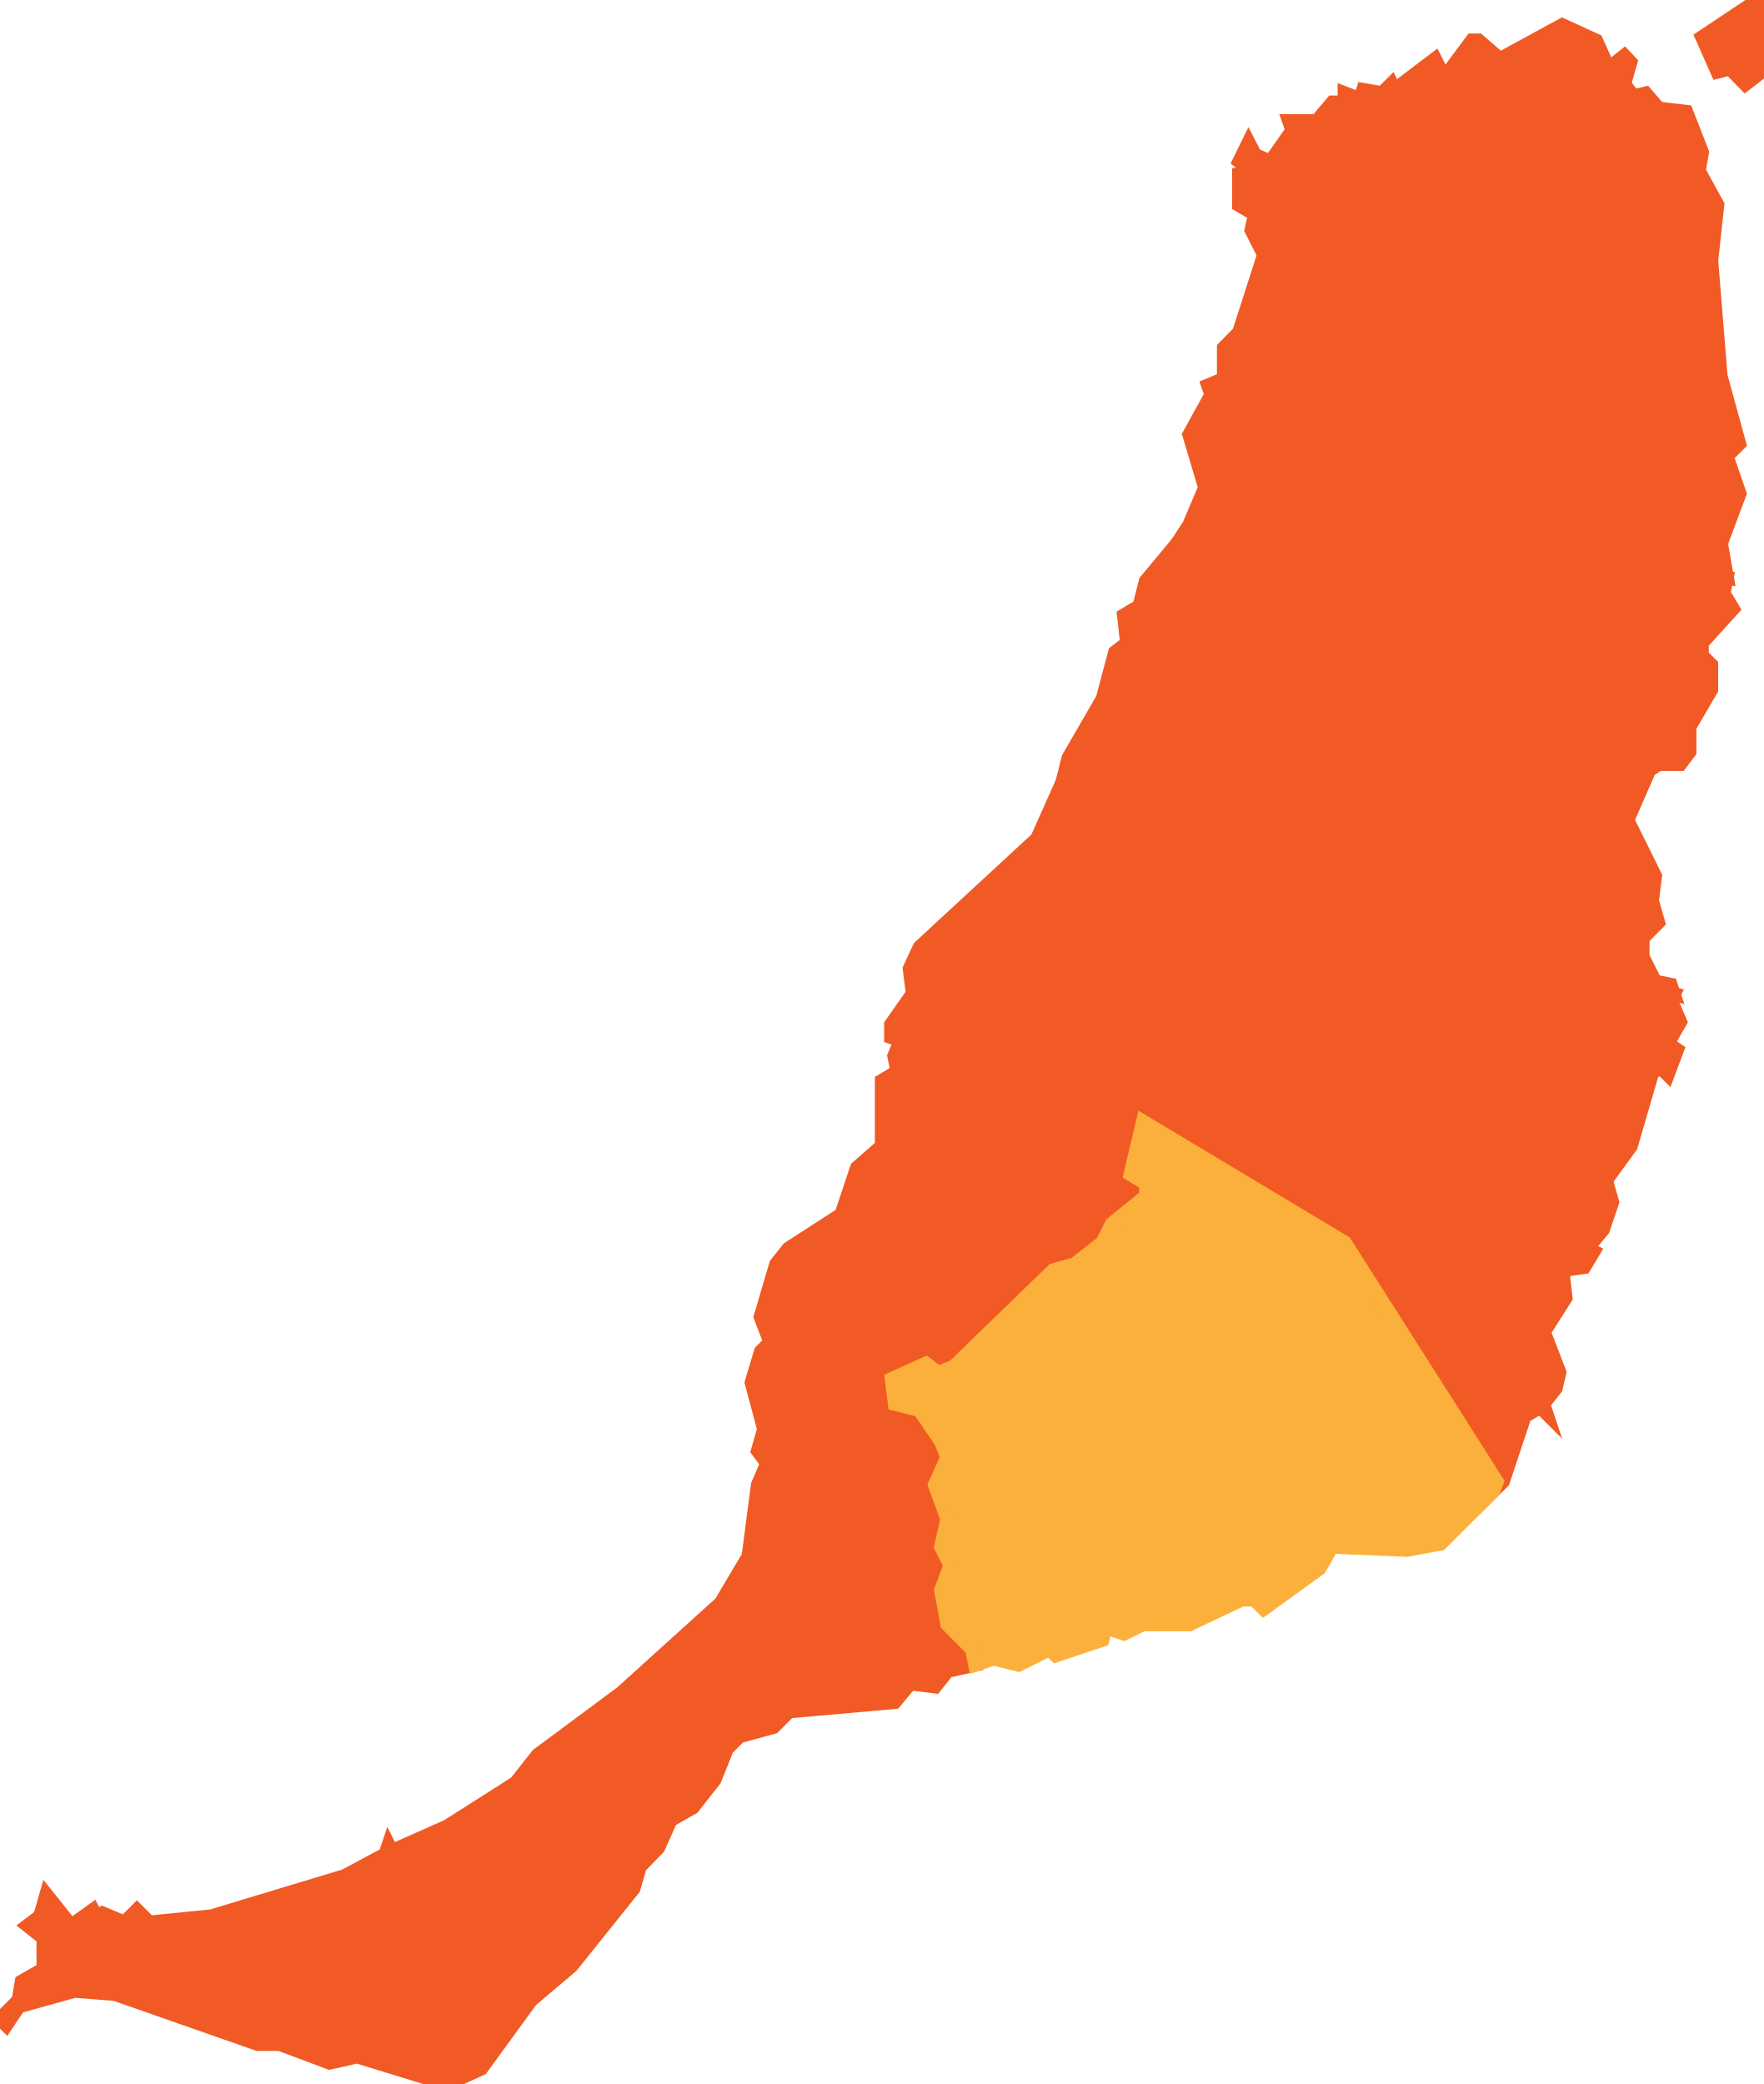
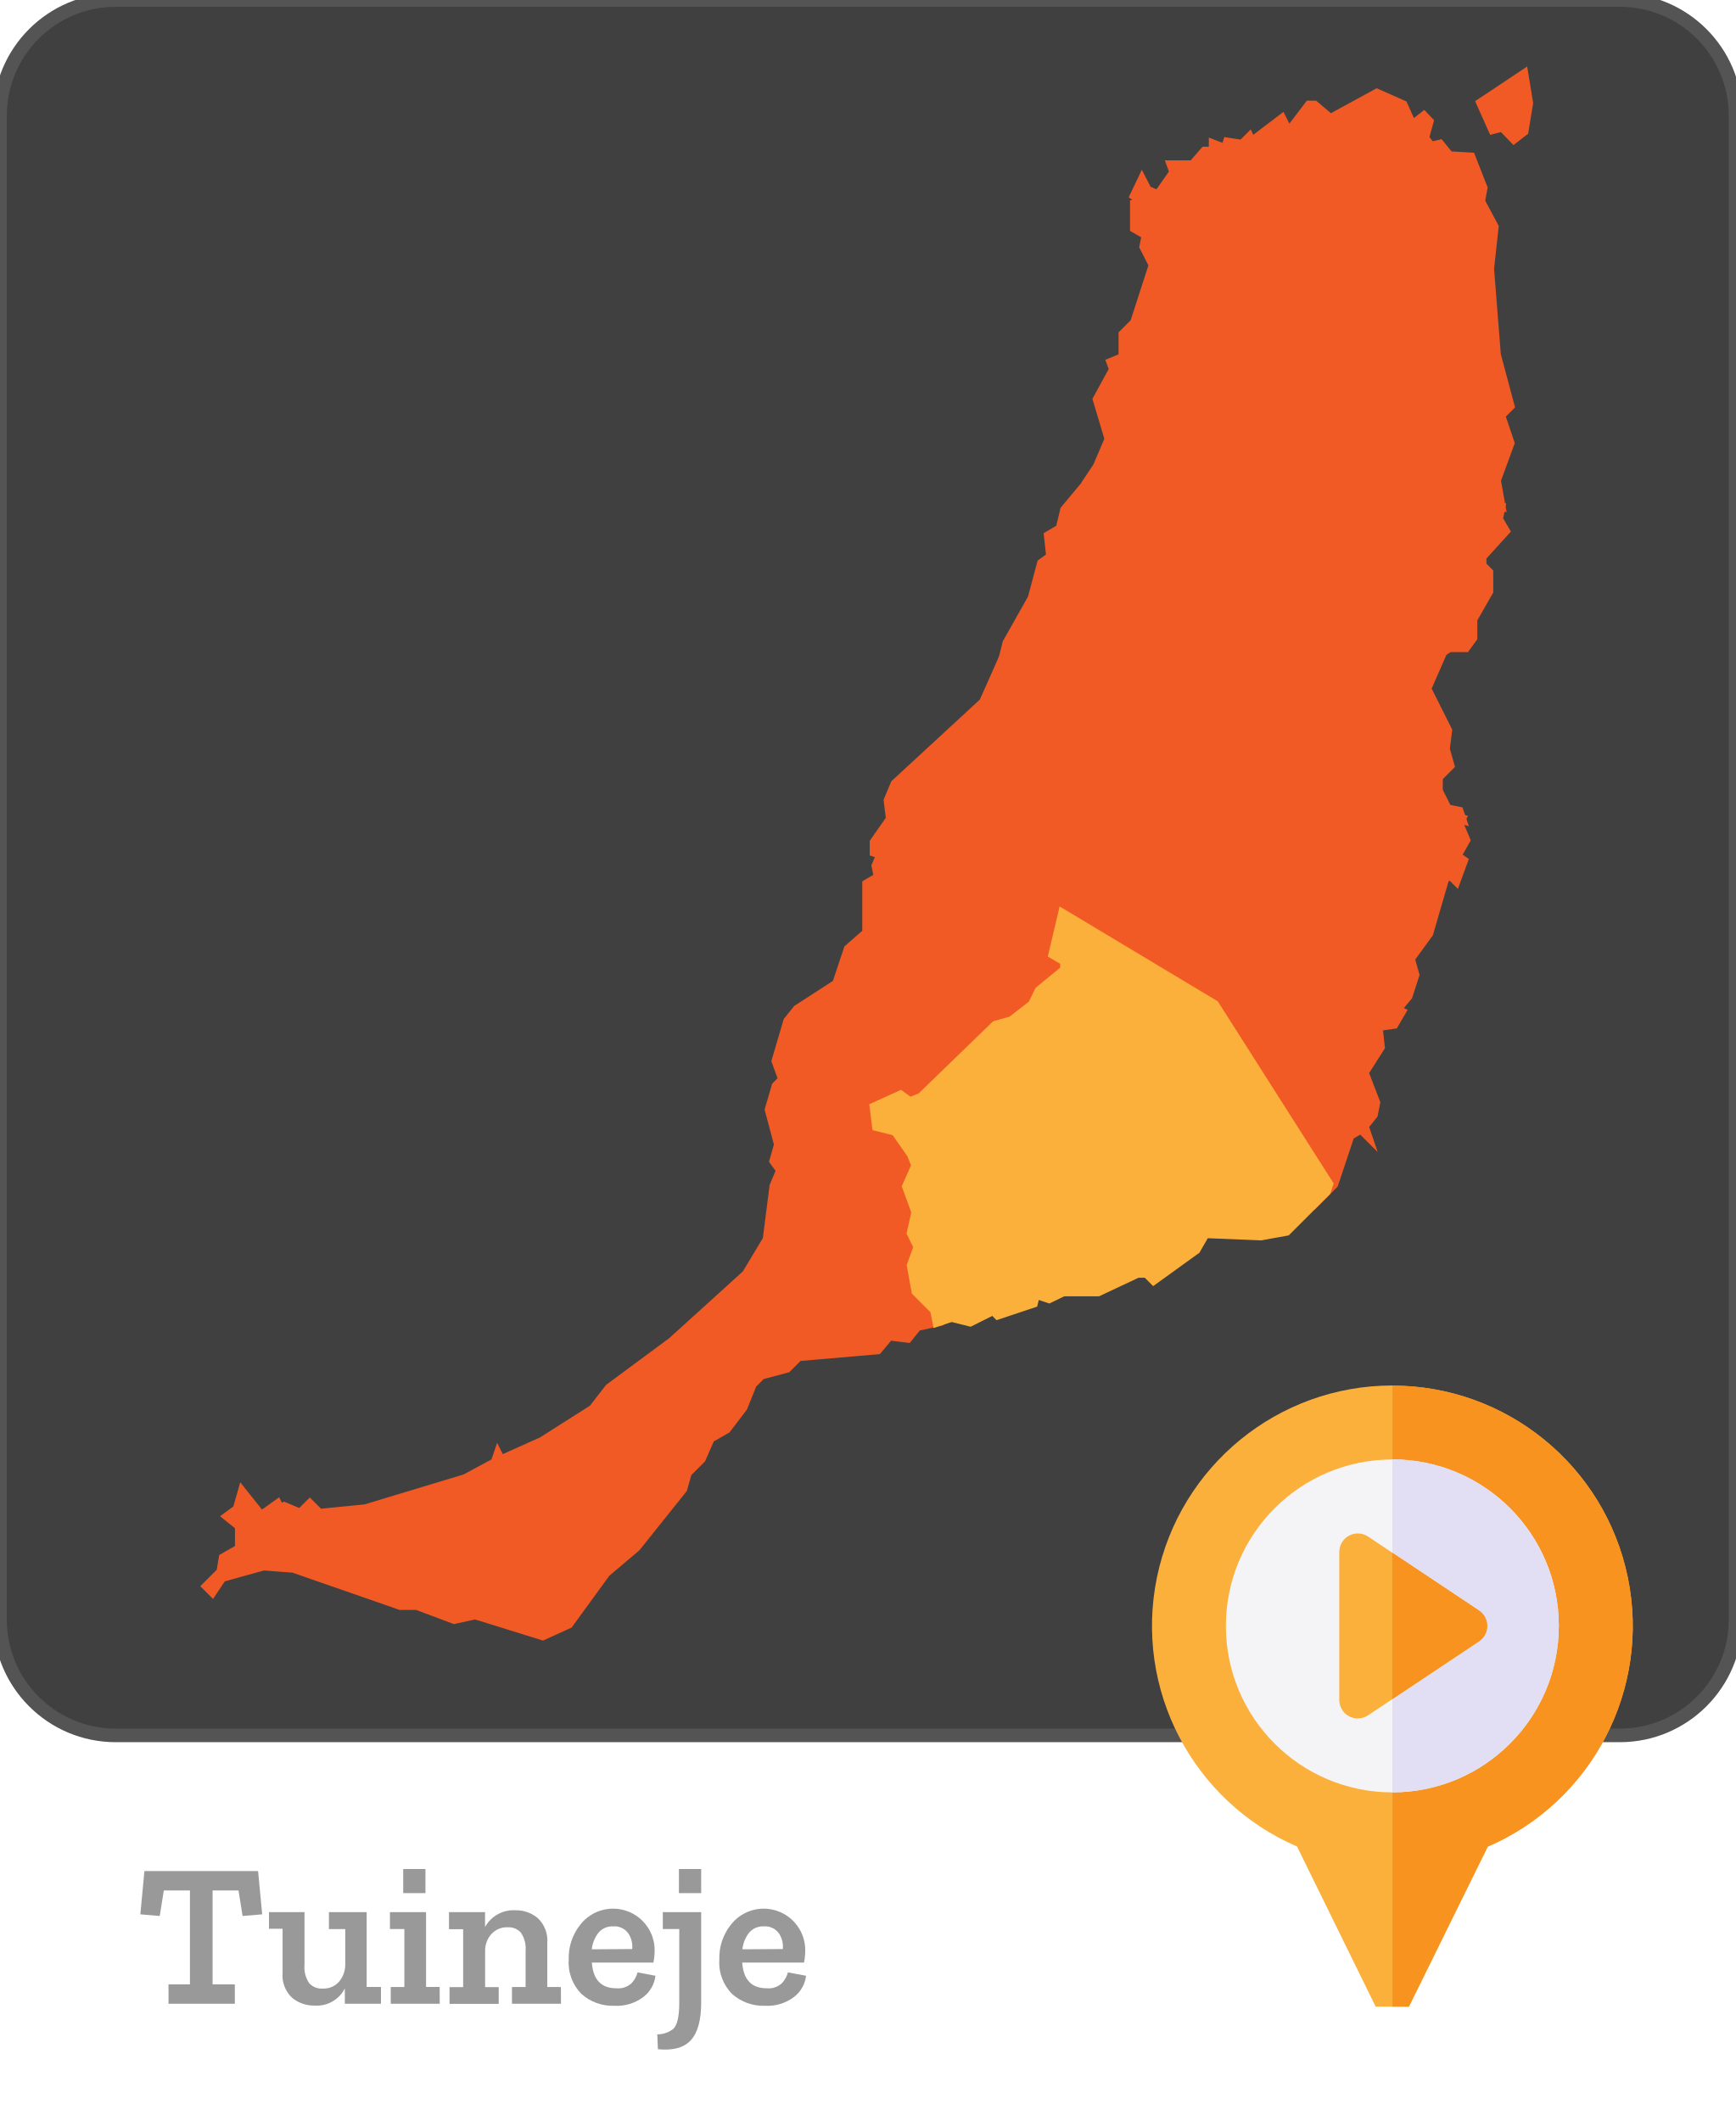
- <svg xmlns="http://www.w3.org/2000/svg" id="Municipios_de_la_provincia_de_Santa_Cruz_de_Tenerife" data-name="Municipios de la provincia de Santa Cruz de Tenerife" viewBox="0 0 255.11 301.42">
+ <svg xmlns="http://www.w3.org/2000/svg" id="Municipios_de_la_provincia_de_Santa_Cruz_de_Tenerife" data-name="Municipios de la provincia de Santa Cruz de Tenerife" viewBox="0 0 255.11 311.81">
  <defs>
-     <style>.cls-1{fill:#f15a24;stroke:#f15a24;}.cls-1,.cls-2{stroke-miterlimit:10;stroke-width:2px;}.cls-2{fill:#fbb03b;stroke:#fbb03b;}</style>
+     <style>.cls-1{fill:#404040;stroke:#545454;stroke-width:2px;}.cls-1,.cls-2,.cls-3{stroke-miterlimit:10;}.cls-2{fill:#f15a24;stroke:#f15a24;}.cls-2,.cls-3{stroke-width:1.52px;}.cls-3,.cls-5{fill:#fbb03b;}.cls-3{stroke:#fbb03b;}.cls-4{fill:#999;}.cls-6{fill:#f7931e;}.cls-7{fill:#f4f4f6;}.cls-8{fill:#e2dff4;}</style>
  </defs>
-   <path id="Antigua" class="cls-1" d="M242.1,143.75l-.45.9L243,147.8l-1.8,3.14,1.35.9-1.35,3.59-.9-.9L239,155l-3.14,10.78-3.59,4.94.9,3.14-1.35,4-2.25,2.7.9.45-1.35,2.25-3.14.45.45,4-3.14,4.94,2.25,5.84L225,200.8l-1.8,2.25.45,1.35-.9-.9-2.25,1.35-3.14,9.43L216,215.63l.45-1.35-22-34.59-29.2-17.52.9-5.84,4.49-6.29-1.35-12.58,1.35-2.7,9.88-3.14,5.84.9,8.53-2.25,1.35,1.35h3.14l4.94-1.8h3.14l8.08,5.39,6.29,1.35,2.25,2.25Z" />
-   <path id="Betancuria" class="cls-1" d="M153.61,113.21l5.84,1.35,5.39-1.35,3.14,2.25h2.69l1.35,4.49-.9,2.7,9.43,9-9.88,3.14-1.35,2.7L170.68,150l-4.49,6.29-.9,5.84-9-1.35-1.8,2.25-5.39-5.39h-7.19l-2.25-2.7v-1.8l-2.25-2.25-7.19-.45-1.35-.45v-1.8l3.14-4.49-.45-3.59L133,137,150,121.29Z" />
-   <path id="La_Oliva" data-name="La Oliva" class="cls-1" d="M254.24,0l-8.07,5.38,2.22,5,1.81-.47,2.22,2.28,1.81-1.4.88-5.38ZM225.93,3.63l-9,4.91-3.1-2.69h-.94l-4,5.38-1.35-2.69L201.66,13l-.41-.88-1.35,1.35L197.15,13l-.41,1.35-2.28-.88v1.35h-1.75l-2.28,2.69h-4l.47,1.35-3.16,4.5-2.22-.94-.94-1.81-1.35,2.75L181,24.74l-1.81.41v4.5L181.48,31,181,33.28l1.81,3.57L179.2,48.08,177,50.3v4.5l-2.28.94.47,1.35L172,62.87l2.28,7.66L172,75.91l-1.75,2.69,7.19,3.63,8.48,1.35h6.78l8.07-3.16,9.42,1.35,8.54-2.22L221,81.76l2.75.47,5.38-1.81,20.65,3.16-.88-5,2.69-7.19L249.73,66l1.81-1.81-2.69-9.83-1.35-16.67.88-8.07-2.69-4.91.47-2.69-2.28-5.85-4-.47L238,13.51l-1.75.41-1.35-1.75L235.81,9l-.88-.94-2.28,1.81-1.81-4Z" />
-   <path id="Pájara" class="cls-1" d="M130.26,150.49l7.19.45,2.25,2.25V155l2.25,2.7h7.19l5.39,5.39,1.8-2.25,9,1.35-1.8,7.64,2.25,1.35V173l-4.94,4-1.35,2.7-4,3.14-3.14.9-14.37,13.93-2.25.9-1.8-1.35-4.94,2.25.45,3.59,3.59.9,3.14,4.49.9,2.25-1.8,4,1.8,4.94-.9,4,1.35,2.7L136.1,230l.9,4.94,3.59,3.59.45,2.25-4,.9-1.8,2.25-3.59-.45-2.25,2.7-15.27,1.35-2.25,2.25-4.94,1.35-1.8,1.8-1.8,4.49-3.14,4L97,263.24l-1.8,4L92.53,270l-.9,3.14-9,11.23-5.84,4.94-7.19,9.88-4.94,2.25-13-4-4,.9-7.19-2.7H37.28L16.62,288.4l-5.84-.45-8.08,2.25-1.8,2.7L0,292l2.69-2.7.45-2.7,3.14-1.8v-4.49L4,278.51l1.8-1.35.9-3.14,3.59,4.49,3.14-2.25.45.9.9-.45L18,278.06l1.8-1.8,1.8,1.8,9-.9,19.31-5.84,5.84-3.14.45-1.35.45.9,8.08-3.59,9.88-6.29,3.14-4,12.13-9,14.37-13,4-6.74,1.35-10.33,1.35-3.14-1.35-1.8.9-3.14-1.8-6.74,1.35-4.49,1.35-1.35L110,190.47l2.25-7.64,1.8-2.25,7.64-4.94,2.25-6.74,3.59-3.14v-9.43l2.25-1.35-.45-2.25Z" />
-   <path id="Puerto_del_Rosario" data-name="Puerto del Rosario" class="cls-1" d="M249.73,83.56l-.45,2.25,1.35,2.25L246.14,93v1.8l1.35,1.35v3.59l-3.14,5.39v3.59l-1.35,1.8h-3.14l-1.35.9-3.14,7.19,4,8.09-.45,3.59.9,3.14-2.25,2.25v2.7l1.8,3.59,2.25.45.45,1.35-18-4.94-2.25-2.25-6.29-1.35-8.08-5.39h-3.14l-4.94,1.8h-3.14l-1.35-1.35-8.53,2.25-5.84-.9-9.43-9,.9-2.7-1.35-4.49H168l-3.14-2.25-5.39,1.35-5.84-1.35.9-3.59,4.94-8.53,1.8-6.74L163,93l-.45-4,2.25-1.35.9-3.59,4.49-5.39,7.19,3.59L186,83.56h6.74l8.08-3.14,9.43,1.35,8.53-2.25L221,81.76l2.69.45,5.39-1.8Z" />
-   <path id="Tuineje" class="cls-2" d="M216,215.63l-7.64,7.64-4.94.9-10.78-.45-1.8,3.14-8.08,5.84-1.35-1.35h-1.8L172,234.94h-6.74l-2.69,1.35-2.69-.9-.45,1.8-6.74,2.25-.9-.9-4.49,2.25-3.59-.9-2.69.9-.45-2.25L137,234.94l-.9-4.94,1.35-3.59-1.35-2.7.9-4-1.8-4.94,1.8-4-.9-2.25L133,203.95l-3.59-.9-.45-3.59,4.94-2.25,1.8,1.35,2.25-.9,14.37-13.93,3.14-.9,4-3.14,1.35-2.7,4.94-4v-1.8l-2.25-1.35,1.8-7.64,29.2,17.52,22,34.59Z" />
+   <rect class="cls-1" width="255.12" height="255.12" rx="17.01" ry="17.01" />
+   <path id="Antigua" class="cls-2" d="M214.69,120.42l-.34.68,1,2.39L214,125.89l1,.68-1,2.73-.68-.68-1,.34-2.39,8.2-2.73,3.76.68,2.39-1,3.08-1.71,2.05.68.34-1,1.71-2.39.34.34,3.08-2.39,3.76,1.71,4.44-.34,1.71-1.37,1.71.34,1-.68-.68-1.71,1-2.39,7.18-1,1,.34-1-16.74-26.31-22.21-13.33.68-4.44,3.42-4.78-1-9.57,1-2.05,7.52-2.39,4.44.68,6.49-1.71,1,1h2.39l3.76-1.37h2.39l6.15,4.1,4.78,1,1.71,1.71Z" />
+   <path id="Betancuria" class="cls-2" d="M147.38,97.19l4.44,1,4.1-1,2.39,1.71h2.05l1,3.42-.68,2.05,7.18,6.83-7.52,2.39-1,2.05,1,9.57L156.95,130l-.68,4.44-6.83-1-1.37,1.71L144,131h-5.47L136.79,129V127.6l-1.71-1.71-5.47-.34-1-.34v-1.37l2.39-3.42-.34-2.73,1-2.39,13-12Z" />
+   <path id="La_Oliva" data-name="La Oliva" class="cls-2" d="M223.93,11.06l-6.14,4.09,1.69,3.78,1.38-.36,1.69,1.74,1.38-1.07.67-4.09Zm-21.53,2.76-6.85,3.74-2.36-2h-.71L189.4,19.6l-1-2L183.93,21l-.31-.67-1,1L180.5,21l-.31,1-1.74-.67v1h-1.33l-1.74,2h-3.07l.36,1-2.4,3.43-1.69-.71-.71-1.38-1,2.09,1.38,1-1.38.31v3.43l1.74,1-.36,1.74,1.38,2.71-2.76,8.54-1.69,1.69v3.43l-1.74.71.36,1-2.4,4.4,1.74,5.83-1.74,4.09-1.33,2,5.47,2.76,6.45,1h5.16l6.14-2.4,7.16,1,6.5-1.69,1.69,1.69,2.09.36,4.09-1.38,15.71,2.4-.67-3.78,2-5.47-1.38-4.09,1.38-1.38-2-7.47-1-12.68.67-6.14-2-3.74.36-2-1.74-4.45L213,23l-1.38-1.69-1.33.31-1-1.33.67-2.4-.67-.71-1.74,1.38-1.38-3.07Z" />
+   <path id="Pájara" class="cls-2" d="M129.61,125.55l5.47.34,1.71,1.71V129l1.71,2.05H144l4.1,4.1,1.37-1.71,6.83,1-1.37,5.81,1.71,1v1.37l-3.76,3.08-1,2.05-3.08,2.39-2.39.68-10.93,10.59-1.71.68-1.37-1-3.76,1.71.34,2.73,2.73.68,2.39,3.42.68,1.71-1.37,3.08,1.37,3.76-.68,3.08,1,2.05-1,2.73.68,3.76,2.73,2.73.34,1.71-3.08.68-1.37,1.71-2.73-.34-1.71,2.05-11.62,1-1.71,1.71-3.76,1-1.37,1.37-1.37,3.42L106.72,210l-2.39,1.37L103,214.4l-2.05,2.05-.68,2.39-6.83,8.54-4.44,3.76-5.47,7.52-3.76,1.71-9.91-3.08-3.08.68-5.47-2.05H58.88l-15.72-5.47-4.44-.34-6.15,1.71-1.37,2.05-.68-.68,2.05-2.05.34-2.05,2.39-1.37v-3.42l-1.71-1.37,1.37-1,.68-2.39,2.73,3.42,2.39-1.71.34.68.68-.34,2.39,1,1.37-1.37,1.37,1.37,6.83-.68,14.69-4.44,4.44-2.39.34-1,.34.68L79.72,212l7.52-4.78,2.39-3.08,9.23-6.83,10.93-9.91,3.08-5.13,1-7.86,1-2.39-1-1.37.68-2.39-1.37-5.13,1-3.42,1-1-1-2.73,1.71-5.81,1.37-1.71,5.81-3.76,1.71-5.13,2.73-2.39V130l1.71-1-.34-1.71Z" />
+   <path id="Puerto_del_Rosario" data-name="Puerto del Rosario" class="cls-2" d="M220.5,74.63l-.34,1.71,1,1.71-3.42,3.76v1.37l1,1v2.73L216.4,91v2.73l-1,1.37H213l-1,.68-2.39,5.47,3.08,6.15-.34,2.73.68,2.39-1.71,1.71v2.05l1.37,2.73,1.71.34.34,1L201,116.66,199.32,115l-4.78-1-6.15-4.1H186l-3.76,1.37h-2.39l-1-1-6.49,1.71-4.44-.68-7.18-6.83.68-2.05-1-3.42h-2.05l-2.39-1.71-4.1,1-4.44-1,.68-2.73L151.82,88l1.37-5.13,1.37-1-.34-3.08,1.71-1L156.6,75l3.42-4.1,5.47,2.73,6.49,1h5.13l6.15-2.39,7.18,1,6.49-1.71,1.71,1.71,2.05.34,4.1-1.37Z" />
+   <path id="Tuineje" class="cls-3" d="M194.88,175.1l-5.81,5.81-3.76.68-8.2-.34-1.37,2.39-6.15,4.44-1-1H167.2l-5.81,2.73h-5.13l-2.05,1-2.05-.68-.34,1.37-5.13,1.71-.68-.68-3.42,1.71-2.73-.68-2.05.68-.34-1.71-2.73-2.73-.68-3.76,1-2.73-1-2.05.68-3.08-1.37-3.76,1.37-3.08-.68-1.71-2.39-3.42-2.73-.68-.34-2.73,3.76-1.71,1.37,1,1.71-.68,10.93-10.59,2.39-.68,3.08-2.39,1-2.05,3.76-3.08v-1.37l-1.71-1,1.37-5.81,22.21,13.33,16.74,26.31Z" />
+   <path class="cls-4" d="M38.54,281.43l-2.88.24-.6-3.75H31.25v13.8h3.27v2.85H24.77v-2.85h3.15v-13.8H24.08l-.6,3.75-2.85-.24.6-6.36H37.94Z" />
+   <path class="cls-4" d="M56,294.57H50.69v-2.25a4.61,4.61,0,0,1-4.44,2.52,5,5,0,0,1-3.32-1.15A4.51,4.51,0,0,1,41.54,290v-6.45h-2V281.1h5.22v7.74a4.16,4.16,0,0,0,.69,2.71,2.44,2.44,0,0,0,2,.79,3,3,0,0,0,2.38-1,3.87,3.87,0,0,0,.92-2.49v-5.25h-2.4V281.1H53.9v11H56Z" />
+   <path class="cls-4" d="M64.64,294.57h-7.2v-2.46h2v-8.52H57.32V281.1h5.31v11h2Zm-5.37-16.26v-3.54h3.27v3.54Z" />
+   <path class="cls-4" d="M82.46,294.57h-7.2v-2.46h2v-5.28a4.16,4.16,0,0,0-.69-2.71,2.41,2.41,0,0,0-1.92-.79,3.07,3.07,0,0,0-2.42,1,3.63,3.63,0,0,0-.92,2.43v5.37h2v2.46H66.08v-2.46h2v-8.52H66V281.1H71.3v2.19a4.78,4.78,0,0,1,4.47-2.46,4.93,4.93,0,0,1,3.3,1.17,4.54,4.54,0,0,1,1.38,3.66v6.45h2Z" />
+   <path class="cls-4" d="M96.35,290.46a4.59,4.59,0,0,1-1.74,3.09,6.43,6.43,0,0,1-4.29,1.32,6.89,6.89,0,0,1-4.83-1.72,6.54,6.54,0,0,1-1.89-5.08,7.79,7.79,0,0,1,1.73-5.16,6.11,6.11,0,0,1,10.9,3.81,9.77,9.77,0,0,1-.18,1.8H87q.27,3.78,3.6,3.78a2.88,2.88,0,0,0,2.24-.75,3.72,3.72,0,0,0,.88-1.59Zm-3.42-3.93a3.48,3.48,0,0,0-.55-2.27,2.48,2.48,0,0,0-2.27-1.06,2.61,2.61,0,0,0-2.19,1,4.74,4.74,0,0,0-.93,2.37Z" />
+   <path class="cls-4" d="M103.07,294.42q0,3.81-1.5,5.49t-4.86,1.35l-.09-2.19a3.8,3.8,0,0,0,2.23-.71q1-.71,1-3.95V283.59H97.43V281.1h5.64ZM99.8,278.31v-3.54h3.27v3.54Z" />
+   <path class="cls-4" d="M118.49,290.46a4.59,4.59,0,0,1-1.74,3.09,6.43,6.43,0,0,1-4.29,1.32,6.89,6.89,0,0,1-4.83-1.72,6.54,6.54,0,0,1-1.89-5.08,7.79,7.79,0,0,1,1.73-5.16,6.11,6.11,0,0,1,10.9,3.81,9.77,9.77,0,0,1-.18,1.8H109.1q.27,3.78,3.6,3.78a2.88,2.88,0,0,0,2.24-.75,3.72,3.72,0,0,0,.88-1.59Zm-3.42-3.93a3.48,3.48,0,0,0-.55-2.27,2.48,2.48,0,0,0-2.27-1.06,2.61,2.61,0,0,0-2.19,1,4.74,4.74,0,0,0-.93,2.37Z" />
+   <path class="cls-5" d="M204.66,203.68a35.34,35.34,0,0,0-14,67.78L202.22,295h4.88l11.59-23.52a35.34,35.34,0,0,0-14-67.78Z" />
+   <path class="cls-6" d="M207.1,295l11.59-23.52a35.34,35.34,0,0,0-14-67.78V295Z" />
+   <path class="cls-7" d="M204.66,263.5A24.47,24.47,0,1,1,229.14,239,24.5,24.5,0,0,1,204.66,263.5Z" />
+   <path class="cls-8" d="M229.14,239a24.5,24.5,0,0,0-24.47-24.47V263.5A24.5,24.5,0,0,0,229.14,239Z" />
+   <path class="cls-5" d="M199.59,252.63a2.72,2.72,0,0,1-2.72-2.72V228.15a2.72,2.72,0,0,1,4.23-2.26l16.31,10.88a2.72,2.72,0,0,1,0,4.52L201.1,252.17a2.72,2.72,0,0,1-1.51.46Z" />
+   <path class="cls-6" d="M217.41,236.77l-12.75-8.5v21.52l12.75-8.5a2.72,2.72,0,0,0,0-4.52Z" />
</svg>
